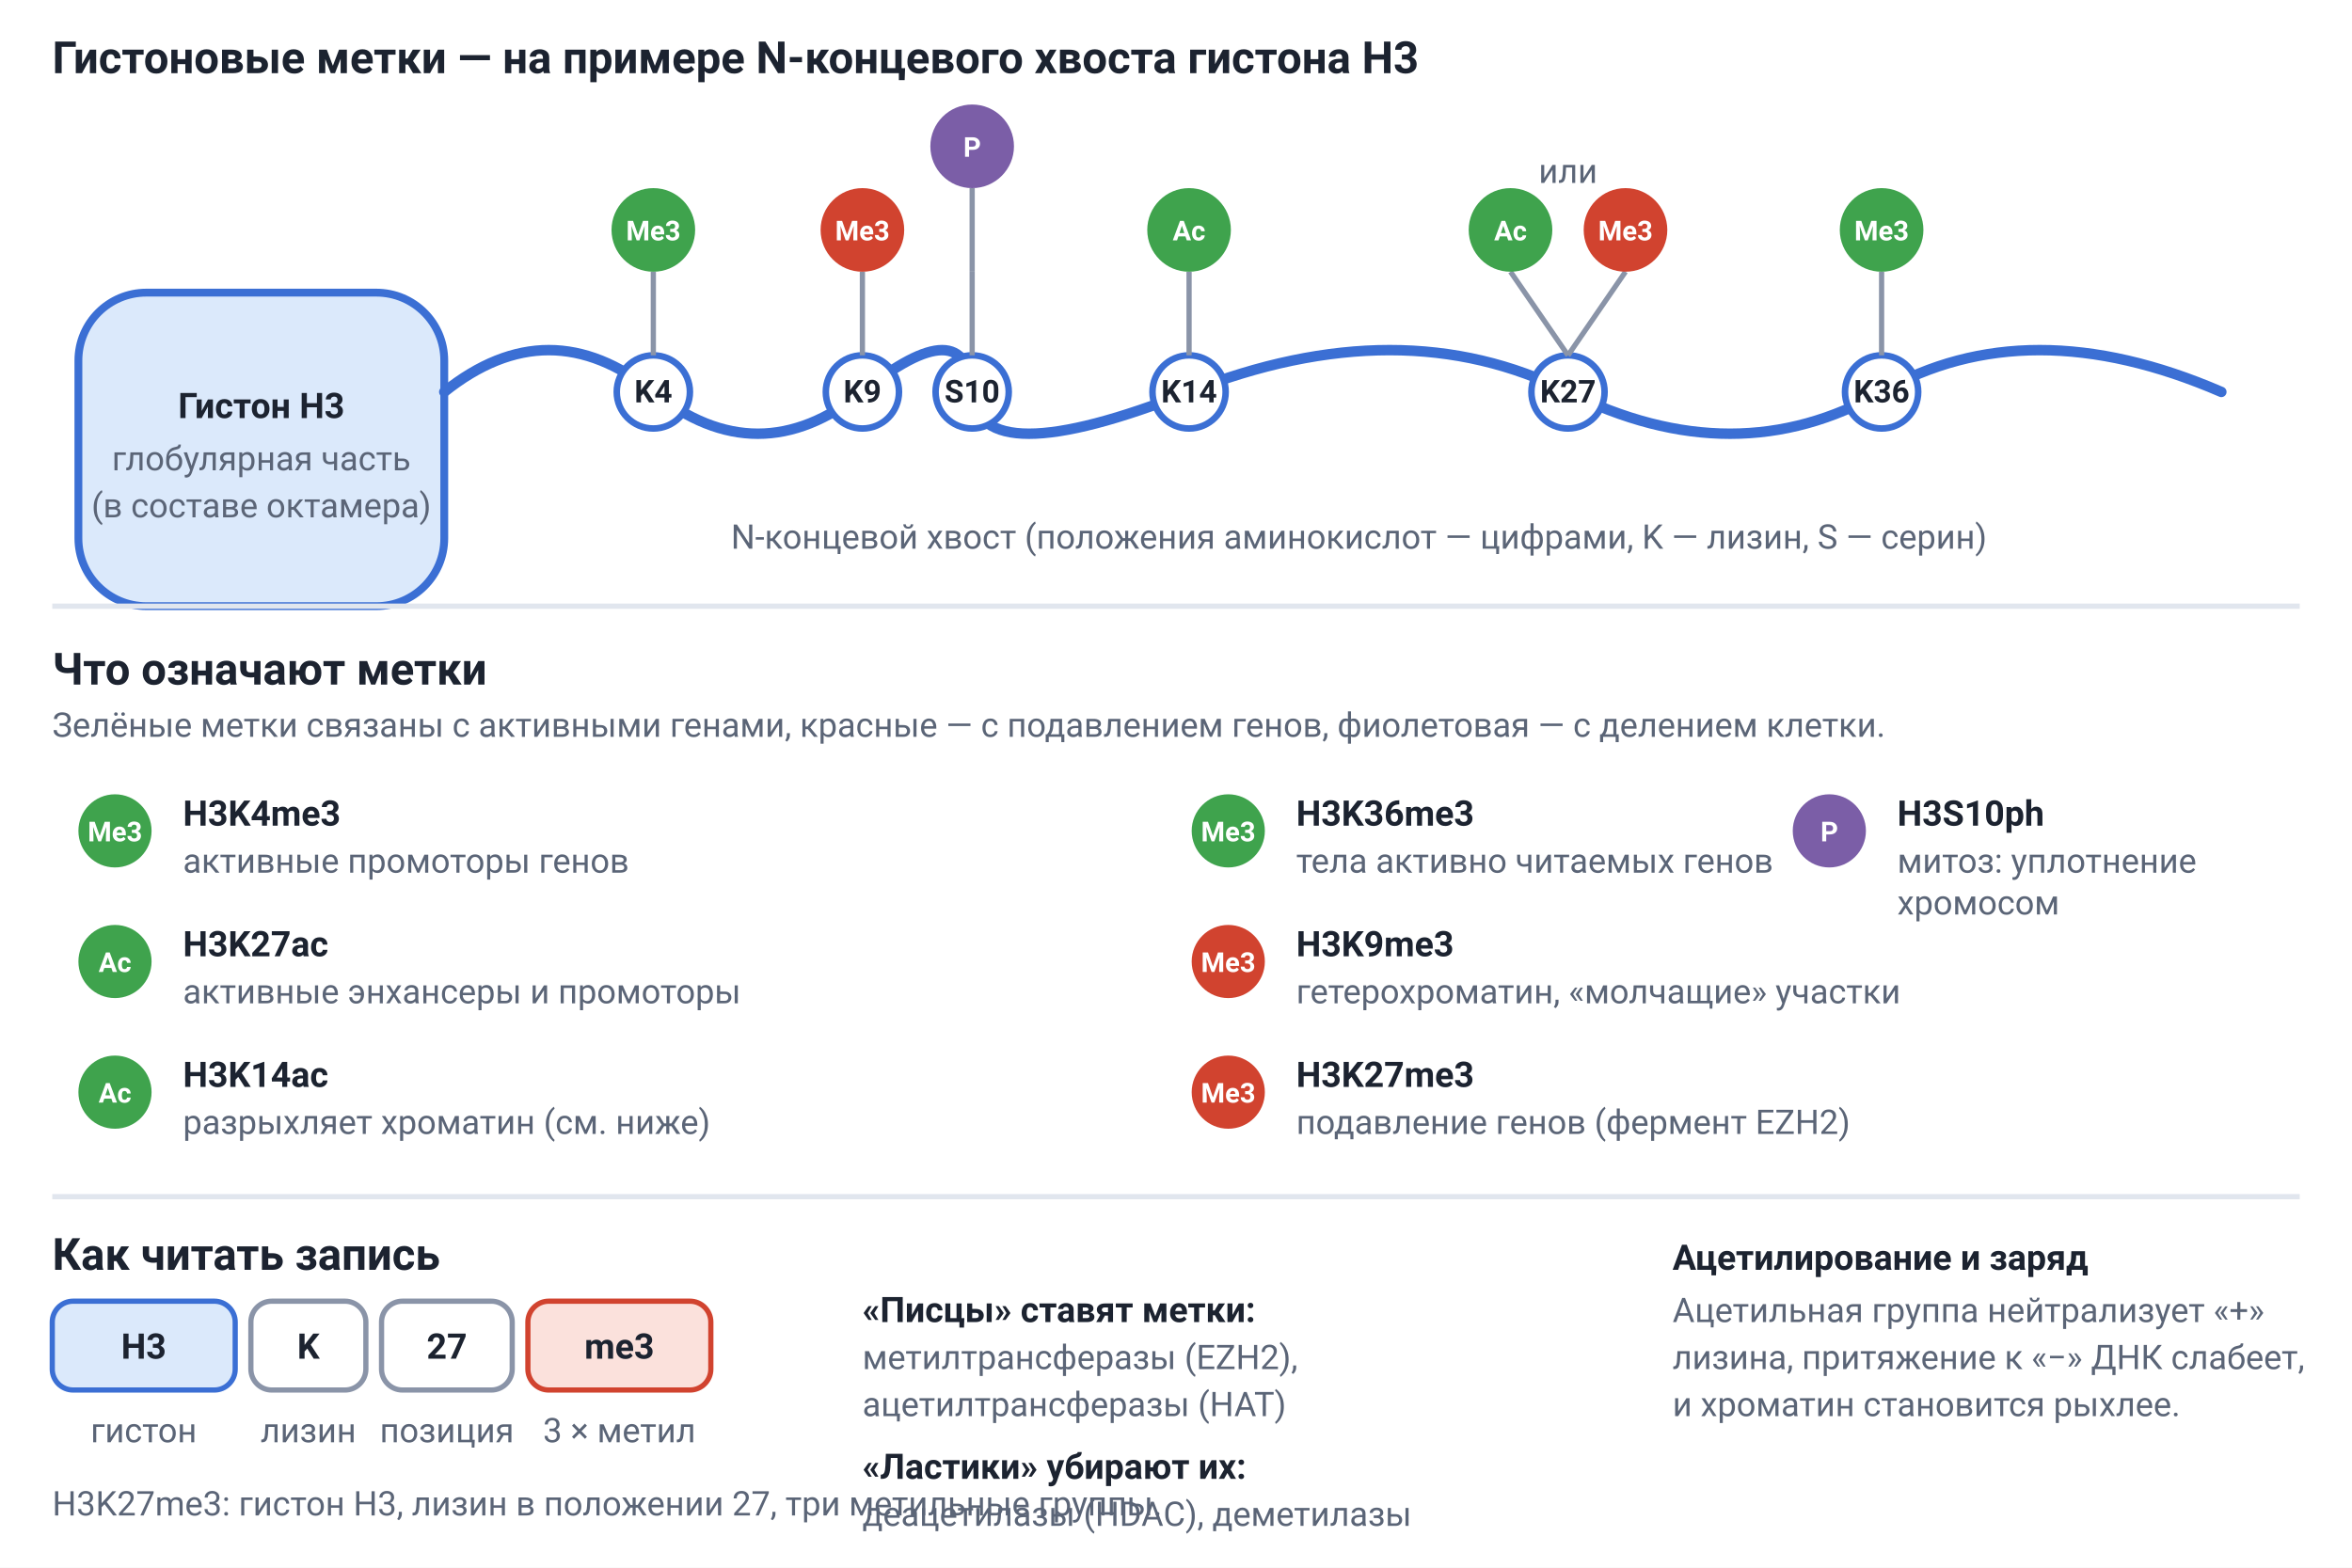
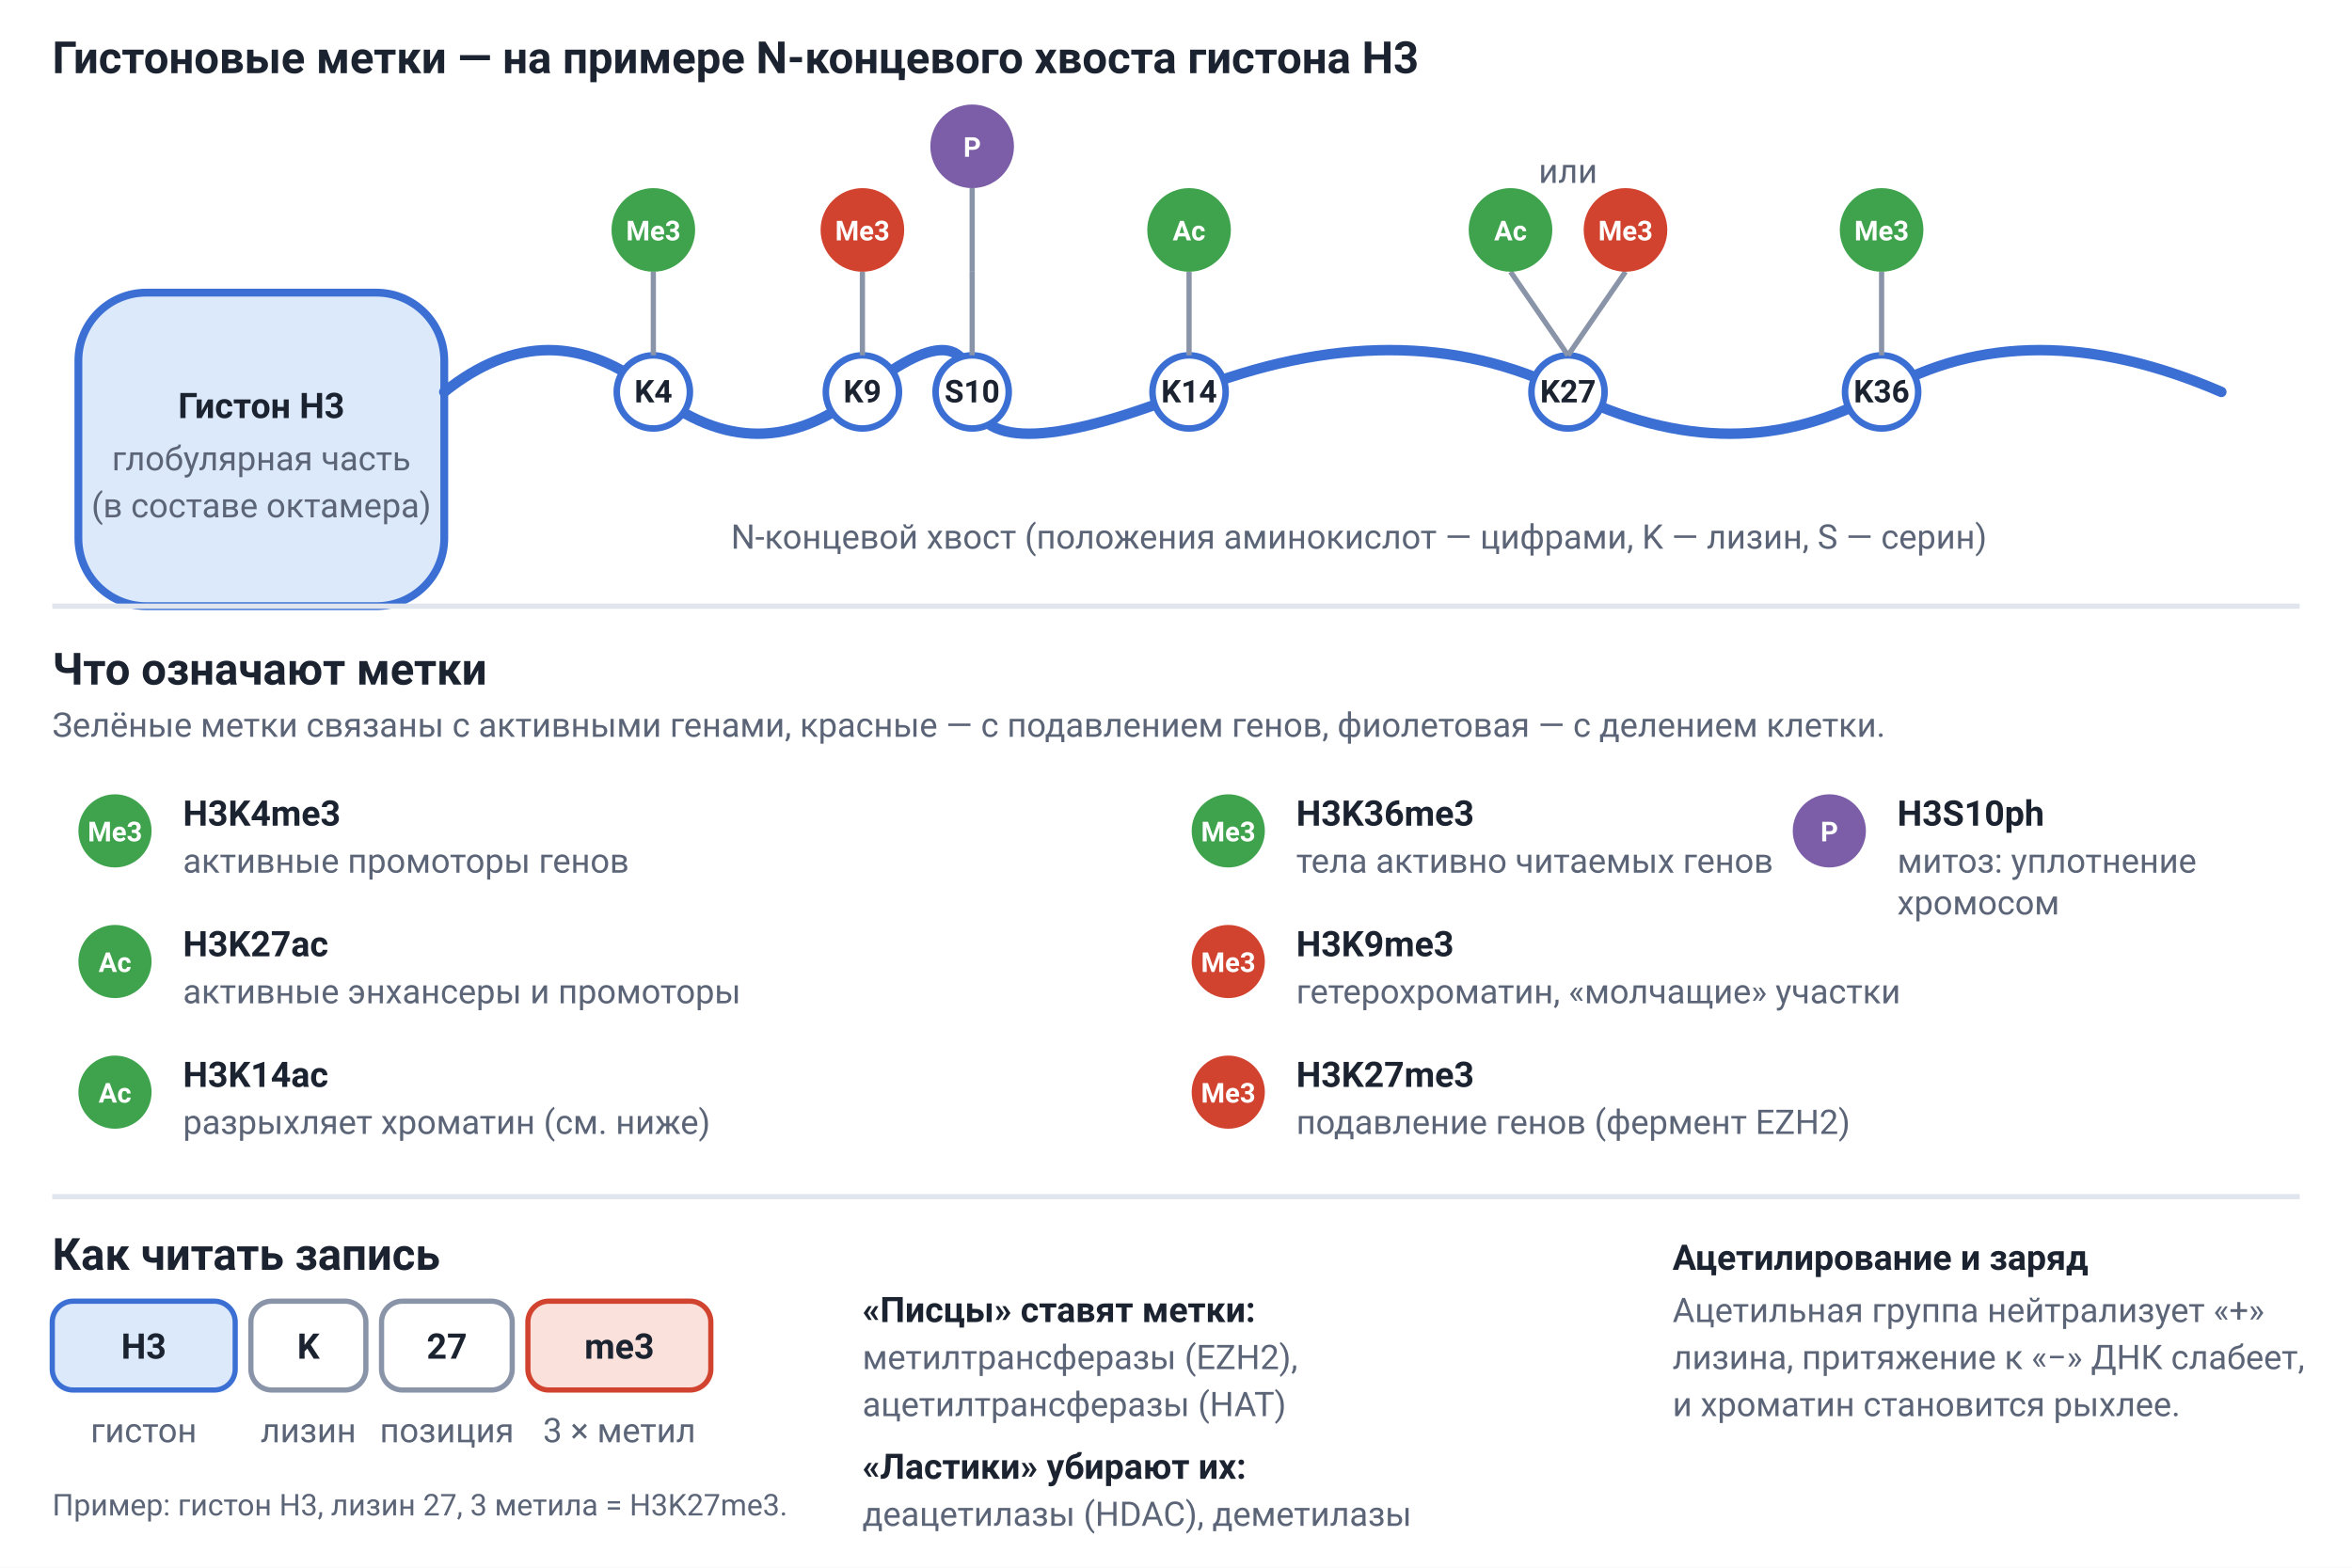
<svg xmlns="http://www.w3.org/2000/svg" viewBox="0 0 900 600" role="img" aria-labelledby="t d">
  <style>
    text { font-family: system-ui, "Segoe UI", Roboto, Arial, sans-serif; fill: #1c2330; }
    .h { font-size: 17px; font-weight: 700; }
    .s { font-size: 13px; fill: #5b6577; }
    .b { font-size: 13.5px; font-weight: 700; }
    .r { font-size: 12px; font-weight: 700; text-anchor: middle; }
    .c { font-size: 10.5px; font-weight: 700; text-anchor: middle; fill: #fff; }
    .ln { stroke: #8a94a8; stroke-width: 2; fill: none; }
  </style>
  <rect width="900" height="600" fill="#ffffff" />
  <text class="h" x="20" y="28">Гистоновые метки — на примере N-концевого хвоста гистона H3</text>
  <rect x="30" y="112" width="140" height="120" rx="26" fill="#dbe9fb" stroke="#3b6fd4" stroke-width="3" />
  <text class="b" x="100" y="160" text-anchor="middle">Гистон H3</text>
  <text class="s" x="100" y="180" text-anchor="middle">глобулярная часть</text>
  <text class="s" x="100" y="198" text-anchor="middle">(в составе октамера)</text>
  <path d="M170 150 Q210 118 250 150 T330 150 T372 150 T455 150 T600 150 T720 150 T850 150" fill="none" stroke="#3b6fd4" stroke-width="4" stroke-linecap="round" />
  <text class="s" x="520" y="210" text-anchor="middle">N-концевой хвост (положения аминокислот — цифрами, K — лизин, S — серин)</text>
  <g>
    <circle cx="250" cy="150" r="14" fill="#fff" stroke="#3b6fd4" stroke-width="2.5" />
    <text class="r" x="250" y="154">K4</text>
    <circle cx="330" cy="150" r="14" fill="#fff" stroke="#3b6fd4" stroke-width="2.5" />
    <text class="r" x="330" y="154">K9</text>
    <circle cx="372" cy="150" r="14" fill="#fff" stroke="#3b6fd4" stroke-width="2.5" />
    <text class="r" x="372" y="154">S10</text>
    <circle cx="455" cy="150" r="14" fill="#fff" stroke="#3b6fd4" stroke-width="2.5" />
    <text class="r" x="455" y="154">K14</text>
    <circle cx="600" cy="150" r="14" fill="#fff" stroke="#3b6fd4" stroke-width="2.5" />
    <text class="r" x="600" y="154">K27</text>
    <circle cx="720" cy="150" r="14" fill="#fff" stroke="#3b6fd4" stroke-width="2.5" />
    <text class="r" x="720" y="154">K36</text>
  </g>
  <g stroke="#8a94a8" stroke-width="2">
    <line x1="250" y1="136" x2="250" y2="104" />
    <line x1="330" y1="136" x2="330" y2="104" />
    <line x1="372" y1="136" x2="372" y2="104" />
    <line x1="455" y1="136" x2="455" y2="104" />
    <line x1="600" y1="136" x2="578" y2="104" />
    <line x1="600" y1="136" x2="622" y2="104" />
    <line x1="720" y1="136" x2="720" y2="104" />
  </g>
  <g>
    <circle cx="250" cy="88" r="16" fill="#3fa34d" />
    <text class="c" x="250" y="92">Me3</text>
    <circle cx="330" cy="88" r="16" fill="#d1432f" />
    <text class="c" x="330" y="92">Me3</text>
    <circle cx="372" cy="56" r="16" fill="#7b5ea7" />
    <text class="c" x="372" y="60">P</text>
    <line x1="372" y1="104" x2="372" y2="72" stroke="#8a94a8" stroke-width="2" />
    <circle cx="455" cy="88" r="16" fill="#3fa34d" />
    <text class="c" x="455" y="92">Ac</text>
    <circle cx="578" cy="88" r="16" fill="#3fa34d" />
    <text class="c" x="578" y="92">Ac</text>
    <circle cx="622" cy="88" r="16" fill="#d1432f" />
    <text class="c" x="622" y="92">Me3</text>
    <circle cx="720" cy="88" r="16" fill="#3fa34d" />
    <text class="c" x="720" y="92">Me3</text>
  </g>
  <text class="s" x="600" y="70" text-anchor="middle">или</text>
  <line x1="20" y1="232" x2="880" y2="232" stroke="#e1e6ee" stroke-width="2" />
  <text class="h" x="20" y="262">Что означают метки</text>
  <text class="s" x="20" y="282">Зелёные метки связаны с активными генами, красные — с подавлением генов, фиолетовая — с делением клетки.</text>
  <g>
    <circle cx="44" cy="318" r="14" fill="#3fa34d" />
    <text class="c" x="44" y="322">Me3</text>
    <text class="b" x="70" y="316">H3K4me3</text>
    <text class="s" x="70" y="334">активные промоторы генов</text>
    <circle cx="44" cy="368" r="14" fill="#3fa34d" />
    <text class="c" x="44" y="372">Ac</text>
    <text class="b" x="70" y="366">H3K27ac</text>
    <text class="s" x="70" y="384">активные энхансеры и промоторы</text>
    <circle cx="44" cy="418" r="14" fill="#3fa34d" />
    <text class="c" x="44" y="422">Ac</text>
    <text class="b" x="70" y="416">H3K14ac</text>
    <text class="s" x="70" y="434">разрыхляет хроматин (см. ниже)</text>
    <circle cx="470" cy="318" r="14" fill="#3fa34d" />
    <text class="c" x="470" y="322">Me3</text>
    <text class="b" x="496" y="316">H3K36me3</text>
    <text class="s" x="496" y="334">тела активно читаемых генов</text>
    <circle cx="470" cy="368" r="14" fill="#d1432f" />
    <text class="c" x="470" y="372">Me3</text>
    <text class="b" x="496" y="366">H3K9me3</text>
    <text class="s" x="496" y="384">гетерохроматин, «молчащие» участки</text>
    <circle cx="470" cy="418" r="14" fill="#d1432f" />
    <text class="c" x="470" y="422">Me3</text>
    <text class="b" x="496" y="416">H3K27me3</text>
    <text class="s" x="496" y="434">подавление генов (фермент EZH2)</text>
    <circle cx="700" cy="318" r="14" fill="#7b5ea7" />
    <text class="c" x="700" y="322">P</text>
    <text class="b" x="726" y="316">H3S10ph</text>
    <text class="s" x="726" y="334">митоз: уплотнение</text>
    <text class="s" x="726" y="350">хромосом</text>
  </g>
  <line x1="20" y1="458" x2="880" y2="458" stroke="#e1e6ee" stroke-width="2" />
  <text class="h" x="20" y="486">Как читать запись</text>
  <g>
    <rect x="20" y="498" width="70" height="34" rx="8" fill="#dbe9fb" stroke="#3b6fd4" stroke-width="2" />
    <text class="b" x="55" y="520" text-anchor="middle">H3</text>
    <rect x="96" y="498" width="44" height="34" rx="8" fill="#fff" stroke="#8a94a8" stroke-width="2" />
    <text class="b" x="118" y="520" text-anchor="middle">K</text>
    <rect x="146" y="498" width="50" height="34" rx="8" fill="#fff" stroke="#8a94a8" stroke-width="2" />
    <text class="b" x="171" y="520" text-anchor="middle">27</text>
    <rect x="202" y="498" width="70" height="34" rx="8" fill="#fbe1dc" stroke="#d1432f" stroke-width="2" />
    <text class="b" x="237" y="520" text-anchor="middle">me3</text>
    <text class="s" x="55" y="552" text-anchor="middle">гистон</text>
    <text class="s" x="118" y="552" text-anchor="middle">лизин</text>
    <text class="s" x="171" y="552" text-anchor="middle">позиция</text>
    <text class="s" x="237" y="552" text-anchor="middle">3 × метил</text>
  </g>
-   <text class="s" x="20" y="580">H3K27me3: гистон H3, лизин в положении 27, три метильные группы.</text>
+   <text class="s" x="20" y="580" style="font-size:11.5px">Пример: гистон H3, лизин 27, 3 метила = H3K27me3.</text>
  <g>
    <text class="b" x="330" y="506">«Писцы» ставят метки:</text>
    <text class="s" x="330" y="524">метилтрансферазы (EZH2),</text>
    <text class="s" x="330" y="542">ацетилтрансферазы (HAT)</text>
    <text class="b" x="330" y="566">«Ластики» убирают их:</text>
    <text class="s" x="330" y="584">деацетилазы (HDAC), деметилазы</text>
  </g>
  <g>
    <text class="b" x="640" y="486">Ацетилирование и заряд</text>
    <text class="s" x="640" y="506">Ацетильная группа нейтрализует «+»</text>
    <text class="s" x="640" y="524">лизина, притяжение к «−» ДНК слабеет,</text>
    <text class="s" x="640" y="542">и хроматин становится рыхлее.</text>
  </g>
</svg>
